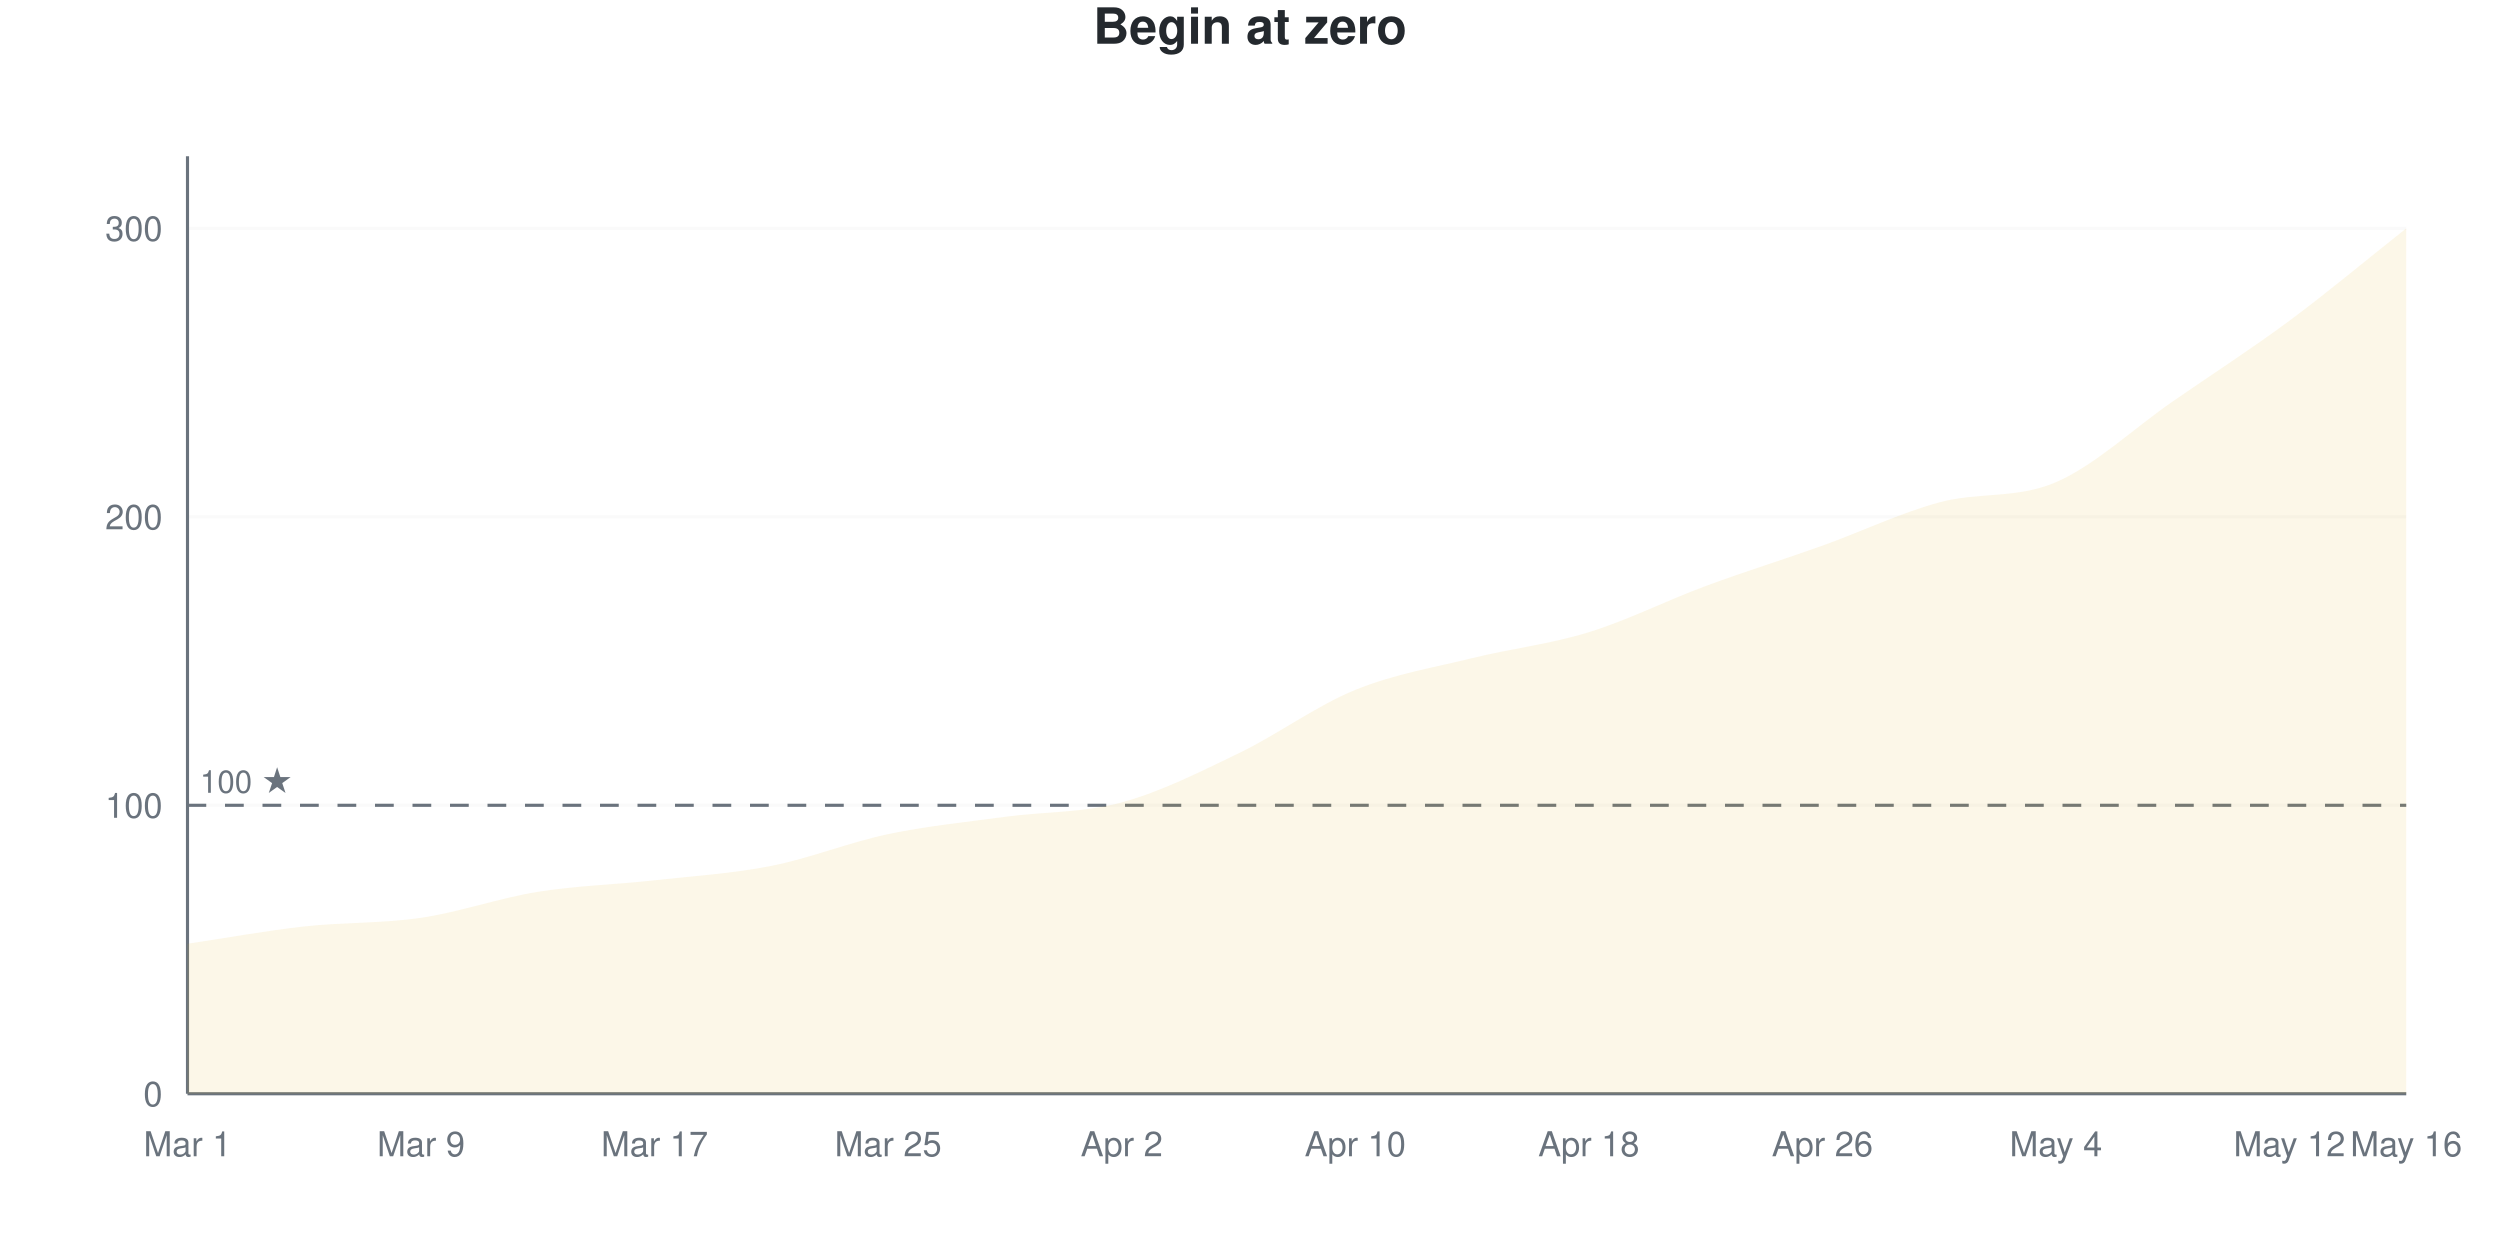
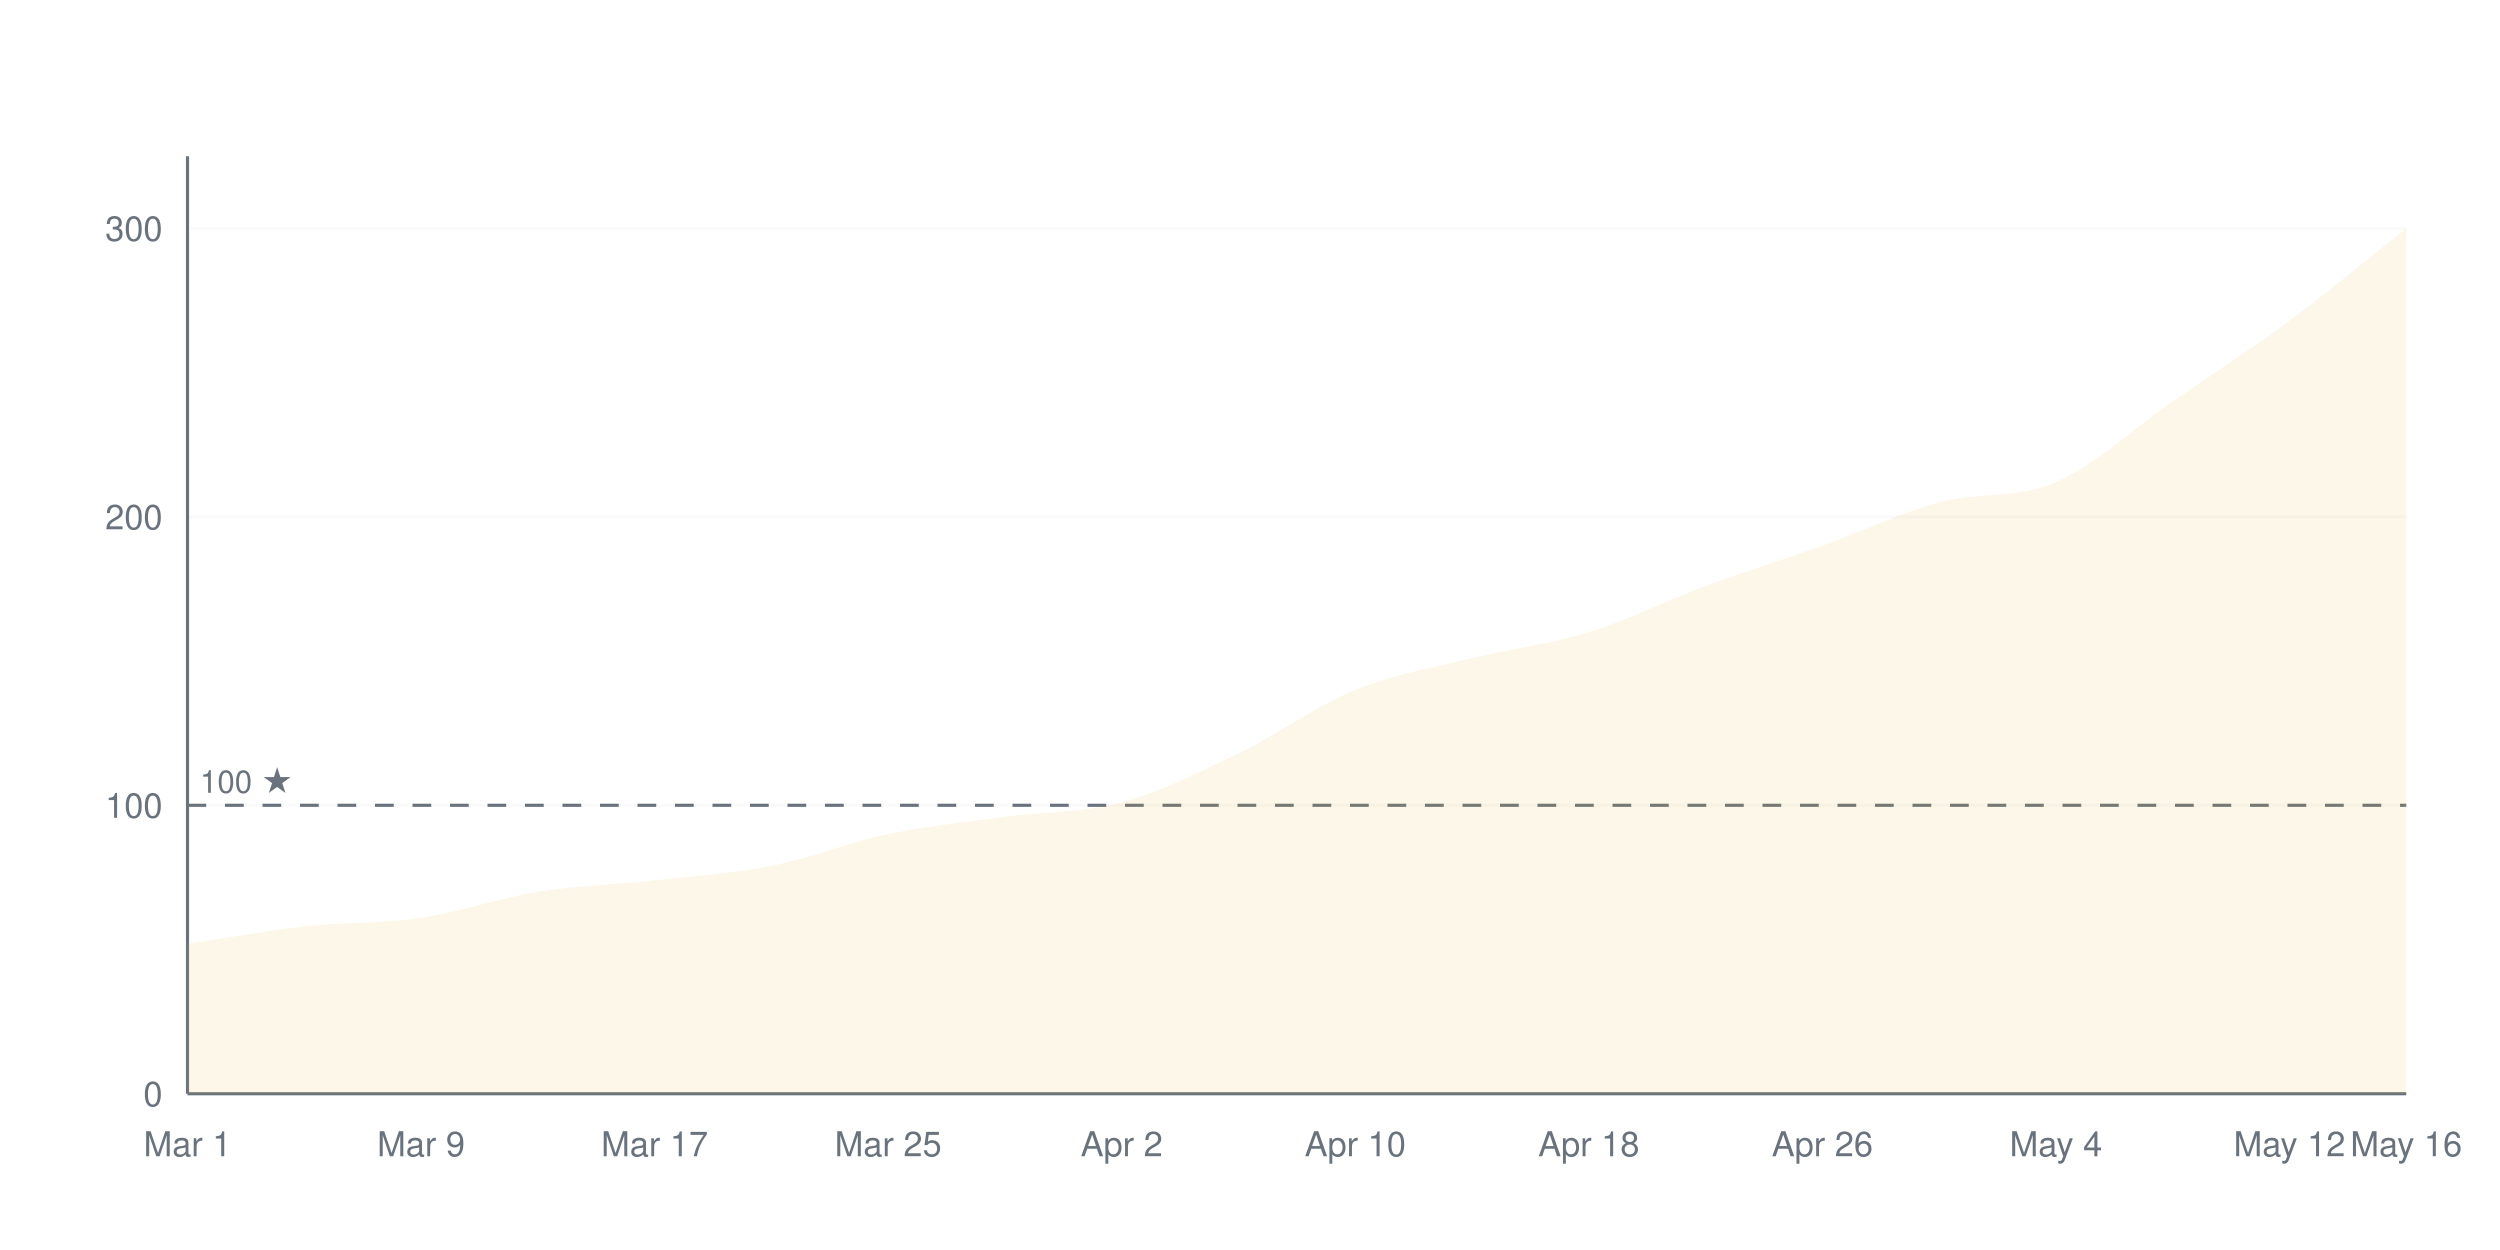
<svg xmlns="http://www.w3.org/2000/svg" viewBox="0 0 800 400" width="800" height="400">
  <style>
    @keyframes drawLine {
      to { stroke-dashoffset: 0; }
    }
    @keyframes fadeInPoint {
      from { opacity: 0; }
      to { opacity: 1; }
    }
    .data-line-0 {
      stroke-dasharray: 1211;
      stroke-dashoffset: 1211;
      animation: drawLine 2s ease-out forwards;
    }
    .data-point {
      opacity: 0;
      animation: fadeInPoint 0.5s ease-out forwards;
    }
    .chart-bg { fill: #fff; }
    .chart-text { fill: #24292e; }
    .chart-muted { fill: #6a737d; }
    .chart-grid { stroke: #eee; }
    .chart-axis { stroke: #6a737d; }
    @media (prefers-color-scheme: dark) {
      .chart-bg { fill: #0d1117; }
      .chart-text { fill: #e6edf3; }
      .chart-muted { fill: #8b949e; }
      .chart-grid { stroke: #21262d; }
      .chart-axis { stroke: #8b949e; }
    }
  </style>
  <rect width="800" height="400" class="chart-bg" />
-   <text x="400" y="14" text-anchor="middle" class="chart-text" font-size="16" font-weight="bold" font-family="-apple-system, BlinkMacSystemFont, 'Segoe UI', Helvetica, Arial, sans-serif">Begin at zero</text>
+   <text x="400" y="14" text-anchor="middle" class="chart-text" font-size="16" font-weight="bold" font-family="-apple-system, BlinkMacSystemFont, 'Segoe UI', Helvetica, Arial, sans-serif" />
  <g class="grid">
    <line x1="60" y1="350" x2="770" y2="350" class="chart-grid" stroke-opacity="0.3" />
    <text x="52" y="354" text-anchor="end" class="chart-muted" font-size="11" font-family="-apple-system, BlinkMacSystemFont, 'Segoe UI', Helvetica, Arial, sans-serif">0</text>
    <line x1="60" y1="257.692" x2="770" y2="257.692" class="chart-grid" stroke-opacity="0.3" />
    <text x="52" y="261.692" text-anchor="end" class="chart-muted" font-size="11" font-family="-apple-system, BlinkMacSystemFont, 'Segoe UI', Helvetica, Arial, sans-serif">100</text>
    <line x1="60" y1="165.385" x2="770" y2="165.385" class="chart-grid" stroke-opacity="0.3" />
    <text x="52" y="169.385" text-anchor="end" class="chart-muted" font-size="11" font-family="-apple-system, BlinkMacSystemFont, 'Segoe UI', Helvetica, Arial, sans-serif">200</text>
    <line x1="60" y1="73.077" x2="770" y2="73.077" class="chart-grid" stroke-opacity="0.3" />
    <text x="52" y="77.077" text-anchor="end" class="chart-muted" font-size="11" font-family="-apple-system, BlinkMacSystemFont, 'Segoe UI', Helvetica, Arial, sans-serif">300</text>
  </g>
  <g class="milestones">
    <line x1="60" y1="257.692" x2="770" y2="257.692" class="chart-axis" stroke-width="1" stroke-dasharray="6,6" />
    <text x="64" y="253.692" class="chart-muted" font-size="10" font-family="-apple-system, BlinkMacSystemFont, 'Segoe UI', Helvetica, Arial, sans-serif">100 ★</text>
  </g>
  <g class="x-axis">
    <text x="60" y="370" text-anchor="middle" class="chart-muted" font-size="11" font-family="-apple-system, BlinkMacSystemFont, 'Segoe UI', Helvetica, Arial, sans-serif">Mar 1</text>
    <text x="134.737" y="370" text-anchor="middle" class="chart-muted" font-size="11" font-family="-apple-system, BlinkMacSystemFont, 'Segoe UI', Helvetica, Arial, sans-serif">Mar 9</text>
    <text x="209.474" y="370" text-anchor="middle" class="chart-muted" font-size="11" font-family="-apple-system, BlinkMacSystemFont, 'Segoe UI', Helvetica, Arial, sans-serif">Mar 17</text>
    <text x="284.211" y="370" text-anchor="middle" class="chart-muted" font-size="11" font-family="-apple-system, BlinkMacSystemFont, 'Segoe UI', Helvetica, Arial, sans-serif">Mar 25</text>
    <text x="358.947" y="370" text-anchor="middle" class="chart-muted" font-size="11" font-family="-apple-system, BlinkMacSystemFont, 'Segoe UI', Helvetica, Arial, sans-serif">Apr 2</text>
    <text x="433.684" y="370" text-anchor="middle" class="chart-muted" font-size="11" font-family="-apple-system, BlinkMacSystemFont, 'Segoe UI', Helvetica, Arial, sans-serif">Apr 10</text>
    <text x="508.421" y="370" text-anchor="middle" class="chart-muted" font-size="11" font-family="-apple-system, BlinkMacSystemFont, 'Segoe UI', Helvetica, Arial, sans-serif">Apr 18</text>
    <text x="583.158" y="370" text-anchor="middle" class="chart-muted" font-size="11" font-family="-apple-system, BlinkMacSystemFont, 'Segoe UI', Helvetica, Arial, sans-serif">Apr 26</text>
    <text x="657.895" y="370" text-anchor="middle" class="chart-muted" font-size="11" font-family="-apple-system, BlinkMacSystemFont, 'Segoe UI', Helvetica, Arial, sans-serif">May 4</text>
    <text x="732.632" y="370" text-anchor="middle" class="chart-muted" font-size="11" font-family="-apple-system, BlinkMacSystemFont, 'Segoe UI', Helvetica, Arial, sans-serif">May 12</text>
    <text x="770" y="370" text-anchor="middle" class="chart-muted" font-size="11" font-family="-apple-system, BlinkMacSystemFont, 'Segoe UI', Helvetica, Arial, sans-serif">May 16</text>
  </g>
  <line x1="60" y1="50" x2="60" y2="350" class="chart-axis" stroke-width="1" />
  <line x1="60" y1="350" x2="770" y2="350" class="chart-axis" stroke-width="1" />
  <path d="M60,350 L60,302 C72.456,300.154 84.912,297.846 97.368,296.462 C109.825,295.077 122.281,295.538 134.737,293.692 C147.193,291.846 159.649,287.385 172.105,285.385 C184.561,283.385 197.018,283.077 209.474,281.692 C221.93,280.308 234.386,279.538 246.842,277.077 C259.298,274.615 271.754,269.538 284.211,266.923 C296.667,264.308 309.123,263.077 321.579,261.385 C334.035,259.692 346.491,260.154 358.947,256.769 C371.404,253.385 383.86,247.077 396.316,241.077 C408.772,235.077 421.228,225.846 433.684,220.769 C446.14,215.692 458.596,213.692 471.053,210.615 C483.509,207.538 495.965,206.154 508.421,202.308 C520.877,198.462 533.333,192.154 545.789,187.538 C558.246,182.923 570.702,179.077 583.158,174.615 C595.614,170.154 608.07,164.154 620.526,160.769 C632.982,157.385 645.439,159.692 657.895,154.308 C670.351,148.923 682.807,137.077 695.263,128.462 C707.719,119.846 720.175,111.846 732.632,102.615 C745.088,93.385 757.544,82.923 770,73.077 L770,350 L60,350 Z" fill="#dfb317" fill-opacity="0.1" />
  <path d="M60,350 L60,302 C72.456,300.154 84.912,297.846 97.368,296.462 C109.825,295.077 122.281,295.538 134.737,293.692 C147.193,291.846 159.649,287.385 172.105,285.385 C184.561,283.385 197.018,283.077 209.474,281.692 C221.93,280.308 234.386,279.538 246.842,277.077 C259.298,274.615 271.754,269.538 284.211,266.923 C296.667,264.308 309.123,263.077 321.579,261.385 C334.035,259.692 346.491,260.154 358.947,256.769 C371.404,253.385 383.86,247.077 396.316,241.077 C408.772,235.077 421.228,225.846 433.684,220.769 C446.14,215.692 458.596,213.692 471.053,210.615 C483.509,207.538 495.965,206.154 508.421,202.308 C520.877,198.462 533.333,192.154 545.789,187.538 C558.246,182.923 570.702,179.077 583.158,174.615 C595.614,170.154 608.07,164.154 620.526,160.769 C632.982,157.385 645.439,159.692 657.895,154.308 C670.351,148.923 682.807,137.077 695.263,128.462 C707.719,119.846 720.175,111.846 732.632,102.615 C745.088,93.385 757.544,82.923 770,73.077" fill="none" stroke="#dfb317" stroke-width="2.5" class="data-line-0" />
  <g class="points">
    <circle cx="60" cy="302" r="4" fill="#dfb317" class="data-point" style="animation-delay: 1.50s" />
    <circle cx="97.368" cy="296.462" r="4" fill="#dfb317" class="data-point" style="animation-delay: 1.55s" />
    <circle cx="134.737" cy="293.692" r="4" fill="#dfb317" class="data-point" style="animation-delay: 1.60s" />
    <circle cx="172.105" cy="285.385" r="4" fill="#dfb317" class="data-point" style="animation-delay: 1.65s" />
    <circle cx="209.474" cy="281.692" r="4" fill="#dfb317" class="data-point" style="animation-delay: 1.70s" />
    <circle cx="246.842" cy="277.077" r="4" fill="#dfb317" class="data-point" style="animation-delay: 1.75s" />
    <circle cx="284.211" cy="266.923" r="4" fill="#dfb317" class="data-point" style="animation-delay: 1.80s" />
    <circle cx="321.579" cy="261.385" r="4" fill="#dfb317" class="data-point" style="animation-delay: 1.85s" />
    <circle cx="358.947" cy="256.769" r="4" fill="#dfb317" class="data-point" style="animation-delay: 1.90s" />
    <circle cx="396.316" cy="241.077" r="4" fill="#dfb317" class="data-point" style="animation-delay: 1.95s" />
    <circle cx="433.684" cy="220.769" r="4" fill="#dfb317" class="data-point" style="animation-delay: 2.00s" />
    <circle cx="471.053" cy="210.615" r="4" fill="#dfb317" class="data-point" style="animation-delay: 2.05s" />
    <circle cx="508.421" cy="202.308" r="4" fill="#dfb317" class="data-point" style="animation-delay: 2.10s" />
    <circle cx="545.789" cy="187.538" r="4" fill="#dfb317" class="data-point" style="animation-delay: 2.15s" />
    <circle cx="583.158" cy="174.615" r="4" fill="#dfb317" class="data-point" style="animation-delay: 2.20s" />
    <circle cx="620.526" cy="160.769" r="4" fill="#dfb317" class="data-point" style="animation-delay: 2.25s" />
    <circle cx="657.895" cy="154.308" r="4" fill="#dfb317" class="data-point" style="animation-delay: 2.30s" />
    <circle cx="695.263" cy="128.462" r="4" fill="#dfb317" class="data-point" style="animation-delay: 2.35s" />
    <circle cx="732.632" cy="102.615" r="4" fill="#dfb317" class="data-point" style="animation-delay: 2.40s" />
    <circle cx="770" cy="73.077" r="4" fill="#dfb317" class="data-point" style="animation-delay: 2.45s" />
  </g>
</svg>
